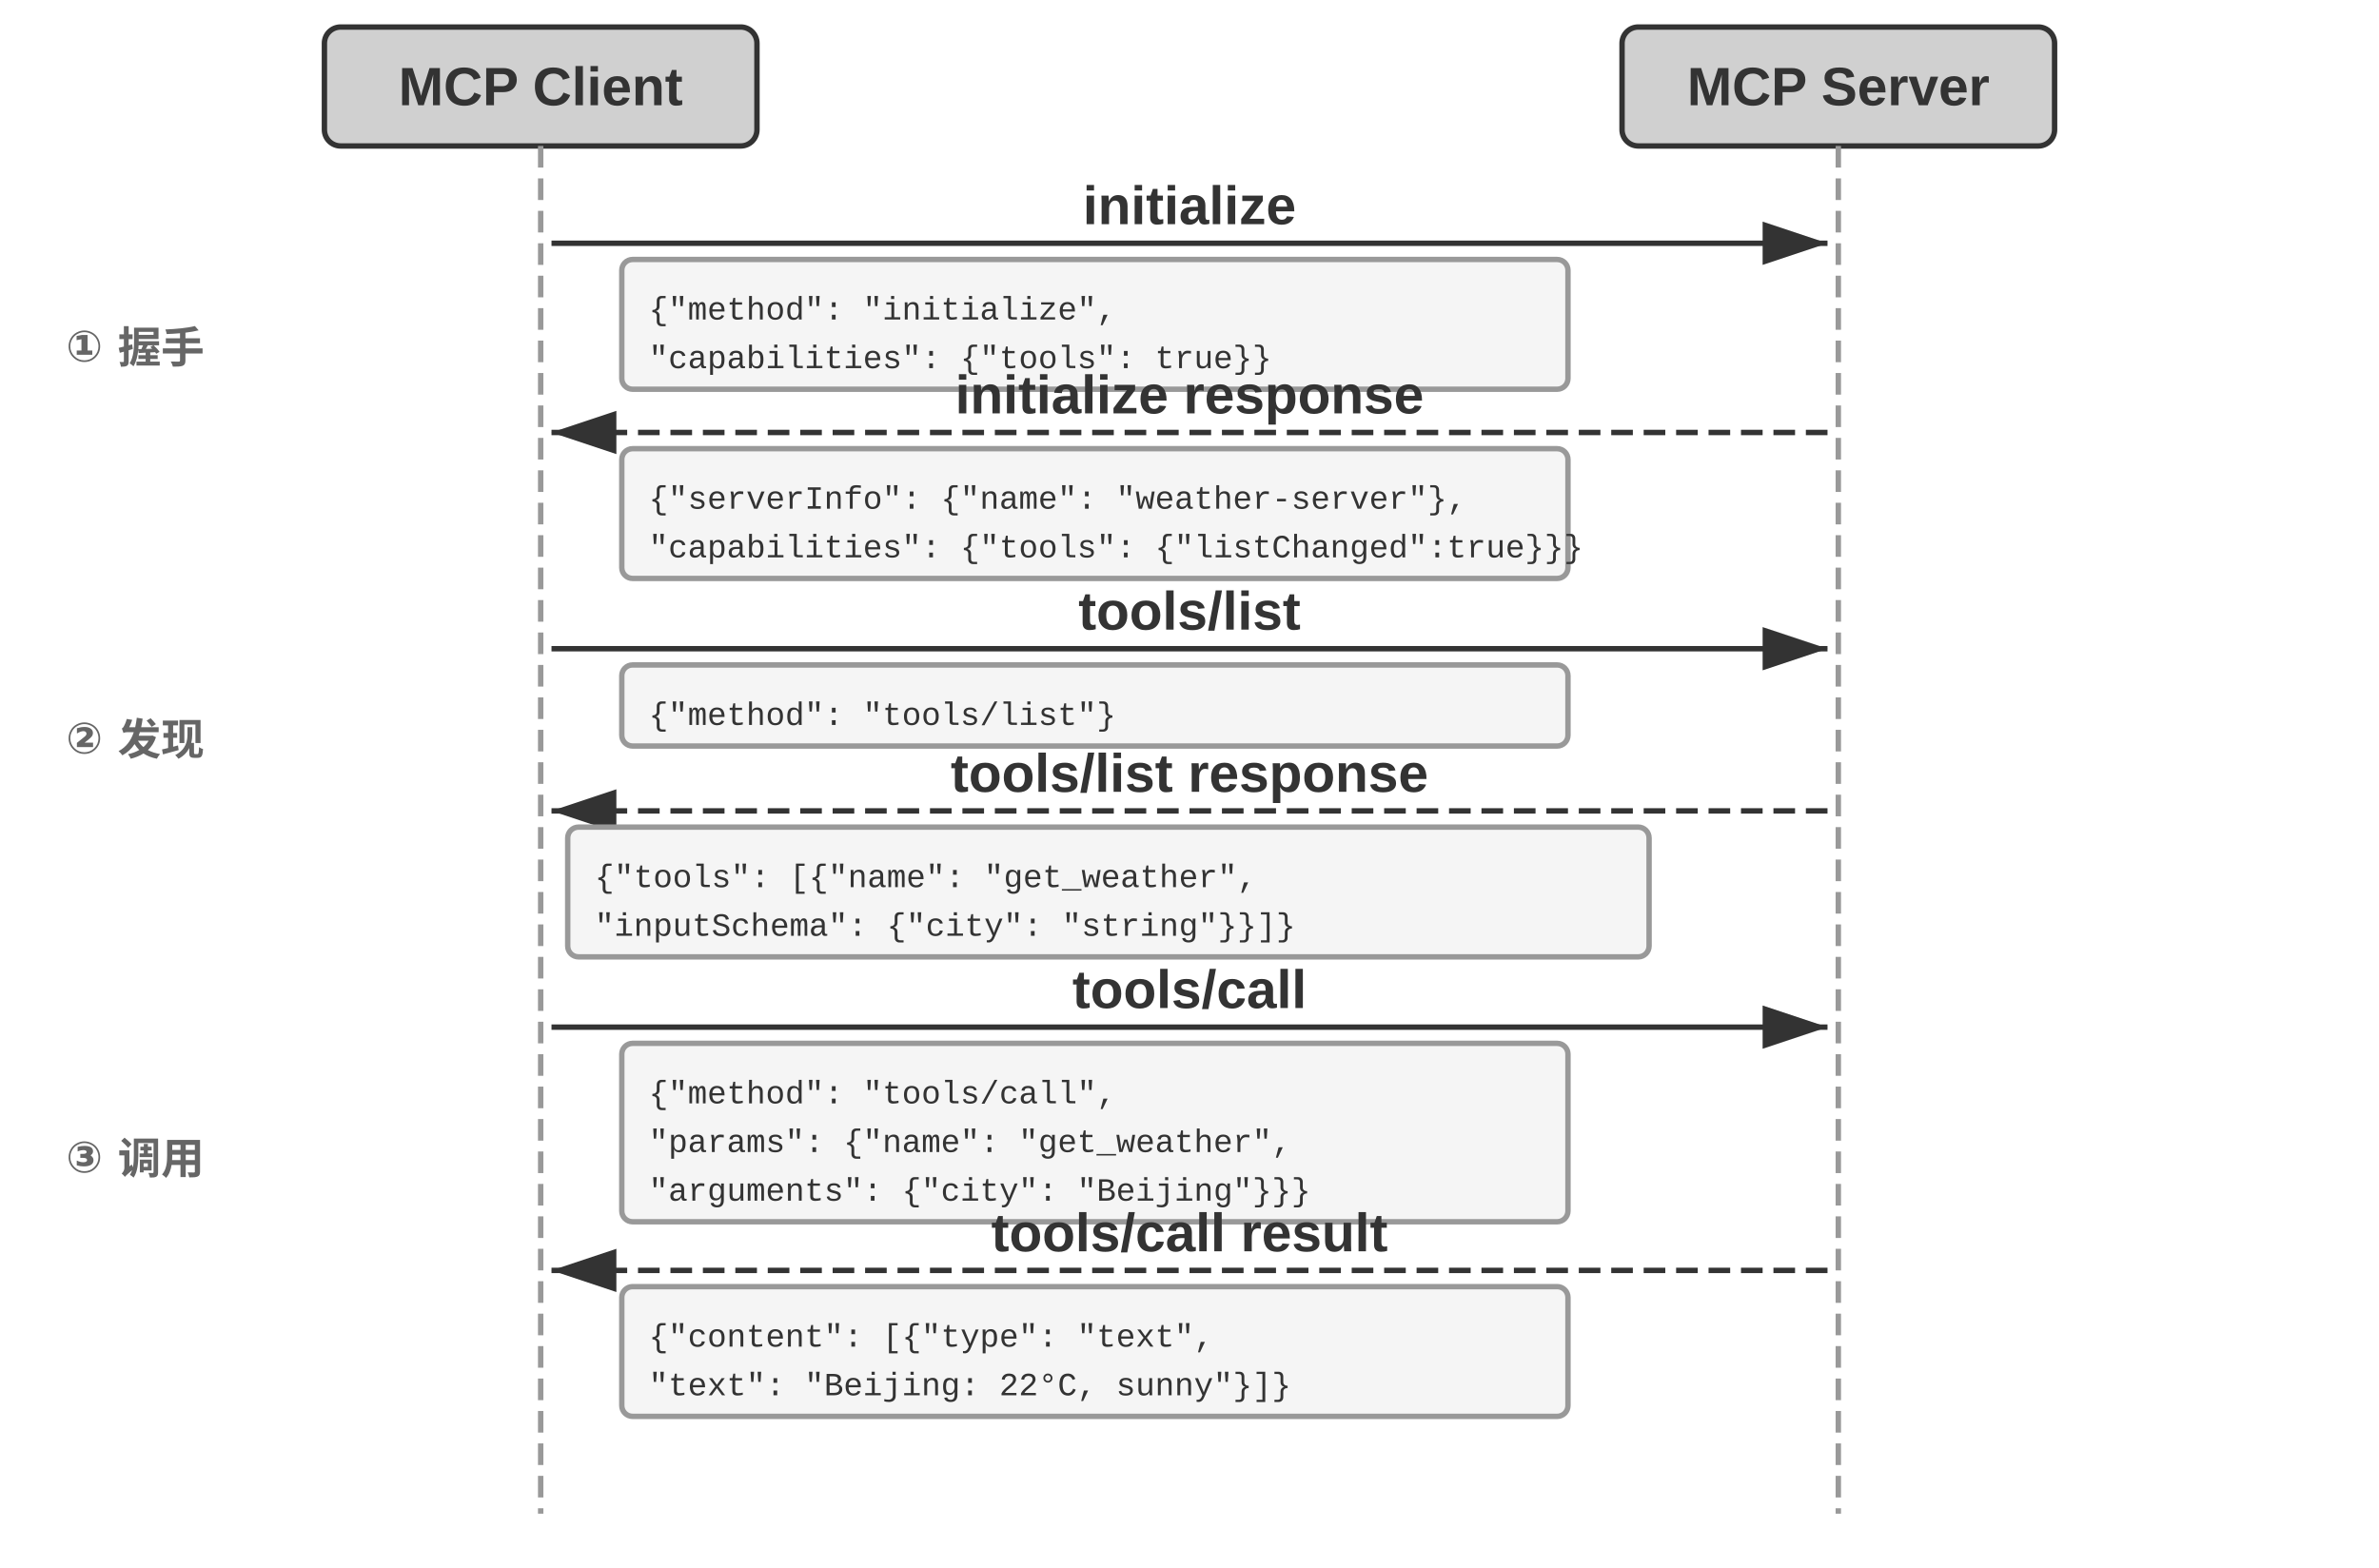
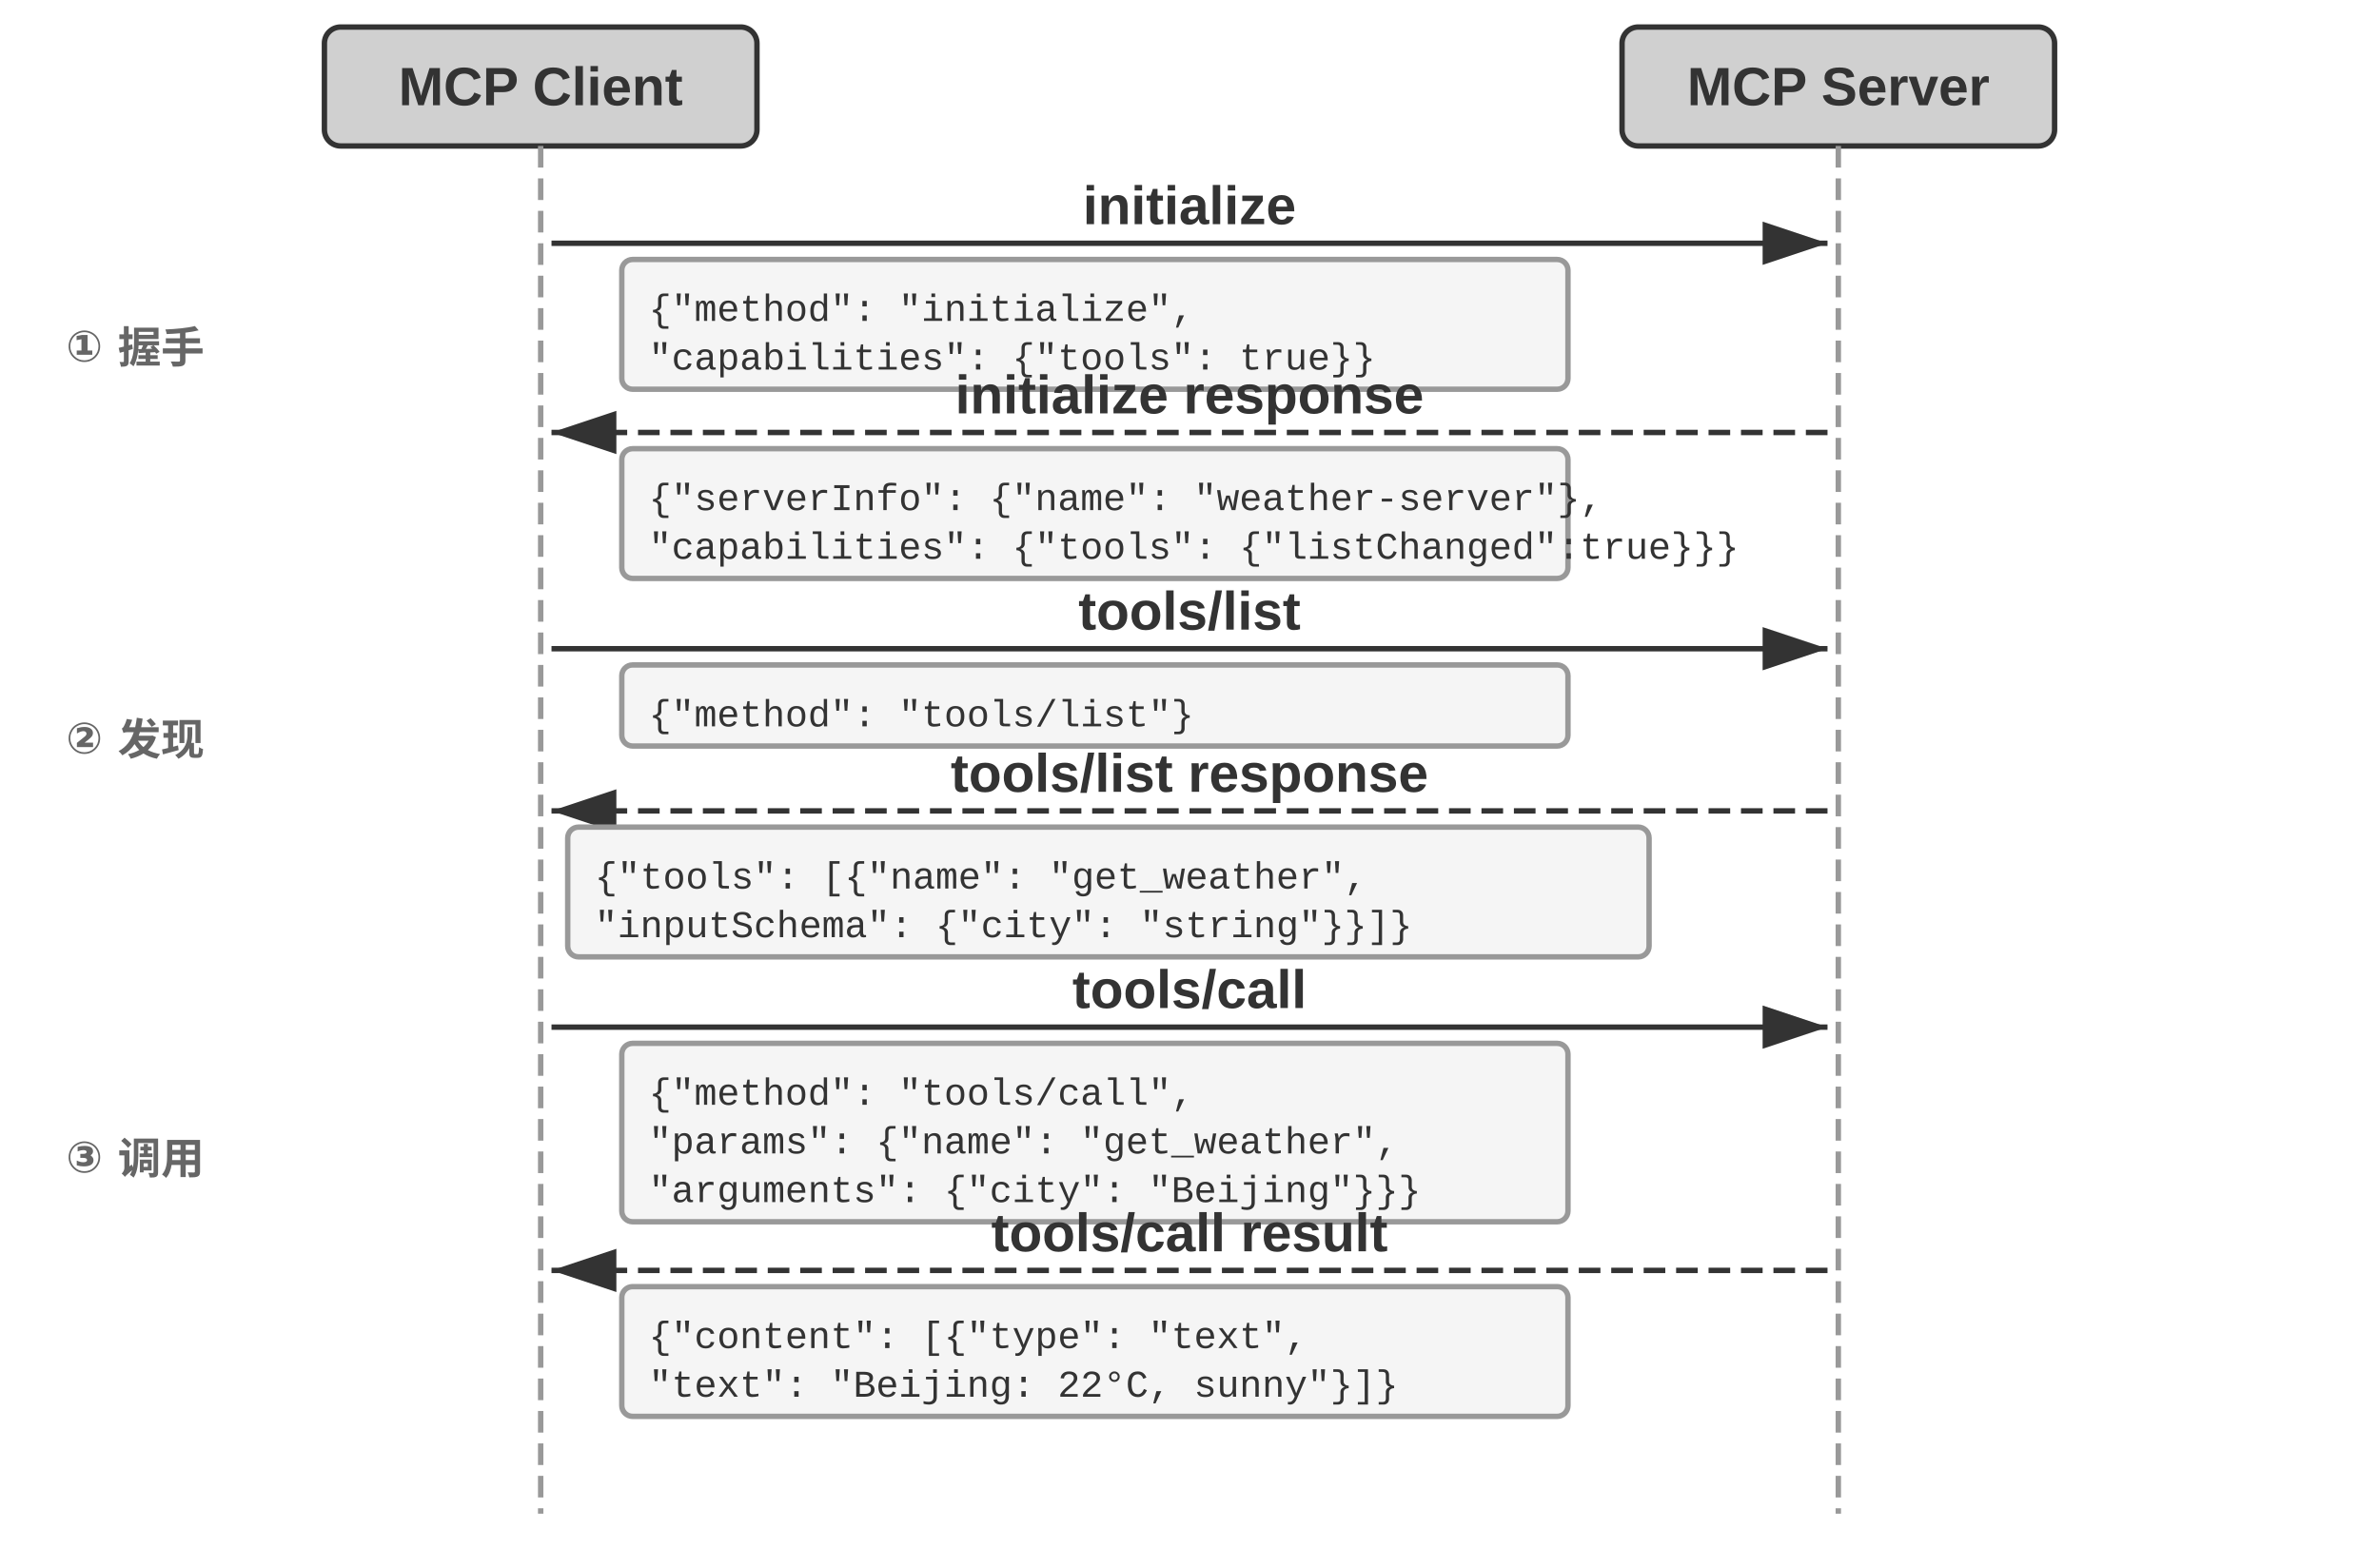
<svg xmlns="http://www.w3.org/2000/svg" viewBox="0 40 880 580" width="880" height="580" style="background:#ffffff">
  <defs>
    <marker id="ah" markerWidth="12" markerHeight="8" refX="12" refY="4" orient="auto">
      <polygon points="0 0, 12 4, 0 8" fill="#333333" />
    </marker>
    <marker id="ah-light" markerWidth="12" markerHeight="8" refX="12" refY="4" orient="auto">
      <polygon points="0 0, 12 4, 0 8" fill="#999999" />
    </marker>
  </defs>
  <rect x="120" y="50" width="160" height="44" rx="6" fill="#d0d0d0" stroke="#333333" stroke-width="2" />
  <text x="200.0" y="72.0" font-family="Arial, 'Helvetica Neue', Helvetica, 'PingFang SC', 'Microsoft YaHei', sans-serif" font-size="20" fill="#333333" text-anchor="middle" dominant-baseline="central" font-weight="bold">MCP Client</text>
  <rect x="600" y="50" width="160" height="44" rx="6" fill="#d0d0d0" stroke="#333333" stroke-width="2" />
  <text x="680.0" y="72.0" font-family="Arial, 'Helvetica Neue', Helvetica, 'PingFang SC', 'Microsoft YaHei', sans-serif" font-size="20" fill="#333333" text-anchor="middle" dominant-baseline="central" font-weight="bold">MCP Server</text>
  <line x1="200" y1="94" x2="200" y2="600" stroke="#999999" stroke-width="2" stroke-dasharray="8,4" />
  <line x1="680" y1="94" x2="680" y2="600" stroke="#999999" stroke-width="2" stroke-dasharray="8,4" />
  <line x1="204" y1="130" x2="676" y2="130" stroke="#333333" stroke-width="2" marker-end="url(#ah)" />
  <text x="440.0" y="116" font-family="Arial, 'Helvetica Neue', Helvetica, 'PingFang SC', 'Microsoft YaHei', sans-serif" font-size="20" fill="#333333" text-anchor="middle" dominant-baseline="central" font-weight="bold">initialize</text>
  <rect x="230" y="136" width="350" height="48" rx="4" fill="#f5f5f5" stroke="#999999" stroke-width="2" />
-   <text x="240" y="155.0" font-family="'Courier New', Courier, monospace" font-size="12" fill="#333333" text-anchor="start" dominant-baseline="central">{"method": "initialize",</text>
-   <text x="240" y="173.0" font-family="'Courier New', Courier, monospace" font-size="12" fill="#333333" text-anchor="start" dominant-baseline="central"> "capabilities": {"tools": true}}</text>
+   <text x="240" y="155.0" font-family="'Courier New', Courier, monospace" font-size="14" fill="#333333" text-anchor="start" dominant-baseline="central">{"method": "initialize",</text>
+   <text x="240" y="173.0" font-family="'Courier New', Courier, monospace" font-size="14" fill="#333333" text-anchor="start" dominant-baseline="central"> "capabilities": {"tools": true}}</text>
  <line x1="676" y1="200" x2="204" y2="200" stroke="#333333" stroke-width="2" stroke-dasharray="8,4" marker-end="url(#ah)" />
  <text x="440.0" y="186" font-family="Arial, 'Helvetica Neue', Helvetica, 'PingFang SC', 'Microsoft YaHei', sans-serif" font-size="20" fill="#333333" text-anchor="middle" dominant-baseline="central" font-weight="bold">initialize response</text>
  <rect x="230" y="206" width="350" height="48" rx="4" fill="#f5f5f5" stroke="#999999" stroke-width="2" />
-   <text x="240" y="225.0" font-family="'Courier New', Courier, monospace" font-size="12" fill="#333333" text-anchor="start" dominant-baseline="central">{"serverInfo": {"name": "weather-server"},</text>
-   <text x="240" y="243.0" font-family="'Courier New', Courier, monospace" font-size="12" fill="#333333" text-anchor="start" dominant-baseline="central"> "capabilities": {"tools": {"listChanged":true}}}</text>
+   <text x="240" y="225.0" font-family="'Courier New', Courier, monospace" font-size="14" fill="#333333" text-anchor="start" dominant-baseline="central">{"serverInfo": {"name": "weather-server"},</text>
+   <text x="240" y="243.0" font-family="'Courier New', Courier, monospace" font-size="14" fill="#333333" text-anchor="start" dominant-baseline="central"> "capabilities": {"tools": {"listChanged":true}}}</text>
  <line x1="204" y1="280" x2="676" y2="280" stroke="#333333" stroke-width="2" marker-end="url(#ah)" />
  <text x="440.0" y="266" font-family="Arial, 'Helvetica Neue', Helvetica, 'PingFang SC', 'Microsoft YaHei', sans-serif" font-size="20" fill="#333333" text-anchor="middle" dominant-baseline="central" font-weight="bold">tools/list</text>
  <rect x="230" y="286" width="350" height="30" rx="4" fill="#f5f5f5" stroke="#999999" stroke-width="2" />
-   <text x="240" y="305.0" font-family="'Courier New', Courier, monospace" font-size="12" fill="#333333" text-anchor="start" dominant-baseline="central">{"method": "tools/list"}</text>
+   <text x="240" y="305.0" font-family="'Courier New', Courier, monospace" font-size="14" fill="#333333" text-anchor="start" dominant-baseline="central">{"method": "tools/list"}</text>
  <line x1="676" y1="340" x2="204" y2="340" stroke="#333333" stroke-width="2" stroke-dasharray="8,4" marker-end="url(#ah)" />
  <text x="440.0" y="326" font-family="Arial, 'Helvetica Neue', Helvetica, 'PingFang SC', 'Microsoft YaHei', sans-serif" font-size="20" fill="#333333" text-anchor="middle" dominant-baseline="central" font-weight="bold">tools/list response</text>
  <rect x="210" y="346" width="400" height="48" rx="4" fill="#f5f5f5" stroke="#999999" stroke-width="2" />
-   <text x="220" y="365.0" font-family="'Courier New', Courier, monospace" font-size="12" fill="#333333" text-anchor="start" dominant-baseline="central">{"tools": [{"name": "get_weather",</text>
-   <text x="220" y="383.0" font-family="'Courier New', Courier, monospace" font-size="12" fill="#333333" text-anchor="start" dominant-baseline="central">  "inputSchema": {"city": "string"}}]}</text>
+   <text x="220" y="365.0" font-family="'Courier New', Courier, monospace" font-size="14" fill="#333333" text-anchor="start" dominant-baseline="central">{"tools": [{"name": "get_weather",</text>
+   <text x="220" y="383.0" font-family="'Courier New', Courier, monospace" font-size="14" fill="#333333" text-anchor="start" dominant-baseline="central">  "inputSchema": {"city": "string"}}]}</text>
  <line x1="204" y1="420" x2="676" y2="420" stroke="#333333" stroke-width="2" marker-end="url(#ah)" />
  <text x="440.0" y="406" font-family="Arial, 'Helvetica Neue', Helvetica, 'PingFang SC', 'Microsoft YaHei', sans-serif" font-size="20" fill="#333333" text-anchor="middle" dominant-baseline="central" font-weight="bold">tools/call</text>
  <rect x="230" y="426" width="350" height="66" rx="4" fill="#f5f5f5" stroke="#999999" stroke-width="2" />
-   <text x="240" y="445.0" font-family="'Courier New', Courier, monospace" font-size="12" fill="#333333" text-anchor="start" dominant-baseline="central">{"method": "tools/call",</text>
-   <text x="240" y="463.0" font-family="'Courier New', Courier, monospace" font-size="12" fill="#333333" text-anchor="start" dominant-baseline="central"> "params": {"name": "get_weather",</text>
-   <text x="240" y="481.0" font-family="'Courier New', Courier, monospace" font-size="12" fill="#333333" text-anchor="start" dominant-baseline="central">  "arguments": {"city": "Beijing"}}}</text>
+   <text x="240" y="445.0" font-family="'Courier New', Courier, monospace" font-size="14" fill="#333333" text-anchor="start" dominant-baseline="central">{"method": "tools/call",</text>
+   <text x="240" y="463.0" font-family="'Courier New', Courier, monospace" font-size="14" fill="#333333" text-anchor="start" dominant-baseline="central"> "params": {"name": "get_weather",</text>
+   <text x="240" y="481.0" font-family="'Courier New', Courier, monospace" font-size="14" fill="#333333" text-anchor="start" dominant-baseline="central">  "arguments": {"city": "Beijing"}}}</text>
  <line x1="676" y1="510" x2="204" y2="510" stroke="#333333" stroke-width="2" stroke-dasharray="8,4" marker-end="url(#ah)" />
  <text x="440.0" y="496" font-family="Arial, 'Helvetica Neue', Helvetica, 'PingFang SC', 'Microsoft YaHei', sans-serif" font-size="20" fill="#333333" text-anchor="middle" dominant-baseline="central" font-weight="bold">tools/call result</text>
  <rect x="230" y="516" width="350" height="48" rx="4" fill="#f5f5f5" stroke="#999999" stroke-width="2" />
-   <text x="240" y="535.0" font-family="'Courier New', Courier, monospace" font-size="12" fill="#333333" text-anchor="start" dominant-baseline="central">{"content": [{"type": "text",</text>
-   <text x="240" y="553.0" font-family="'Courier New', Courier, monospace" font-size="12" fill="#333333" text-anchor="start" dominant-baseline="central">  "text": "Beijing: 22°C, sunny"}]}</text>
+   <text x="240" y="535.0" font-family="'Courier New', Courier, monospace" font-size="14" fill="#333333" text-anchor="start" dominant-baseline="central">{"content": [{"type": "text",</text>
+   <text x="240" y="553.0" font-family="'Courier New', Courier, monospace" font-size="14" fill="#333333" text-anchor="start" dominant-baseline="central">  "text": "Beijing: 22°C, sunny"}]}</text>
  <text x="50" y="165" font-family="Arial, 'Helvetica Neue', Helvetica, 'PingFang SC', 'Microsoft YaHei', sans-serif" font-size="16" fill="#666666" text-anchor="middle" dominant-baseline="central" font-weight="bold">① 握手</text>
  <text x="50" y="310" font-family="Arial, 'Helvetica Neue', Helvetica, 'PingFang SC', 'Microsoft YaHei', sans-serif" font-size="16" fill="#666666" text-anchor="middle" dominant-baseline="central" font-weight="bold">② 发现</text>
  <text x="50" y="465" font-family="Arial, 'Helvetica Neue', Helvetica, 'PingFang SC', 'Microsoft YaHei', sans-serif" font-size="16" fill="#666666" text-anchor="middle" dominant-baseline="central" font-weight="bold">③ 调用</text>
</svg>
